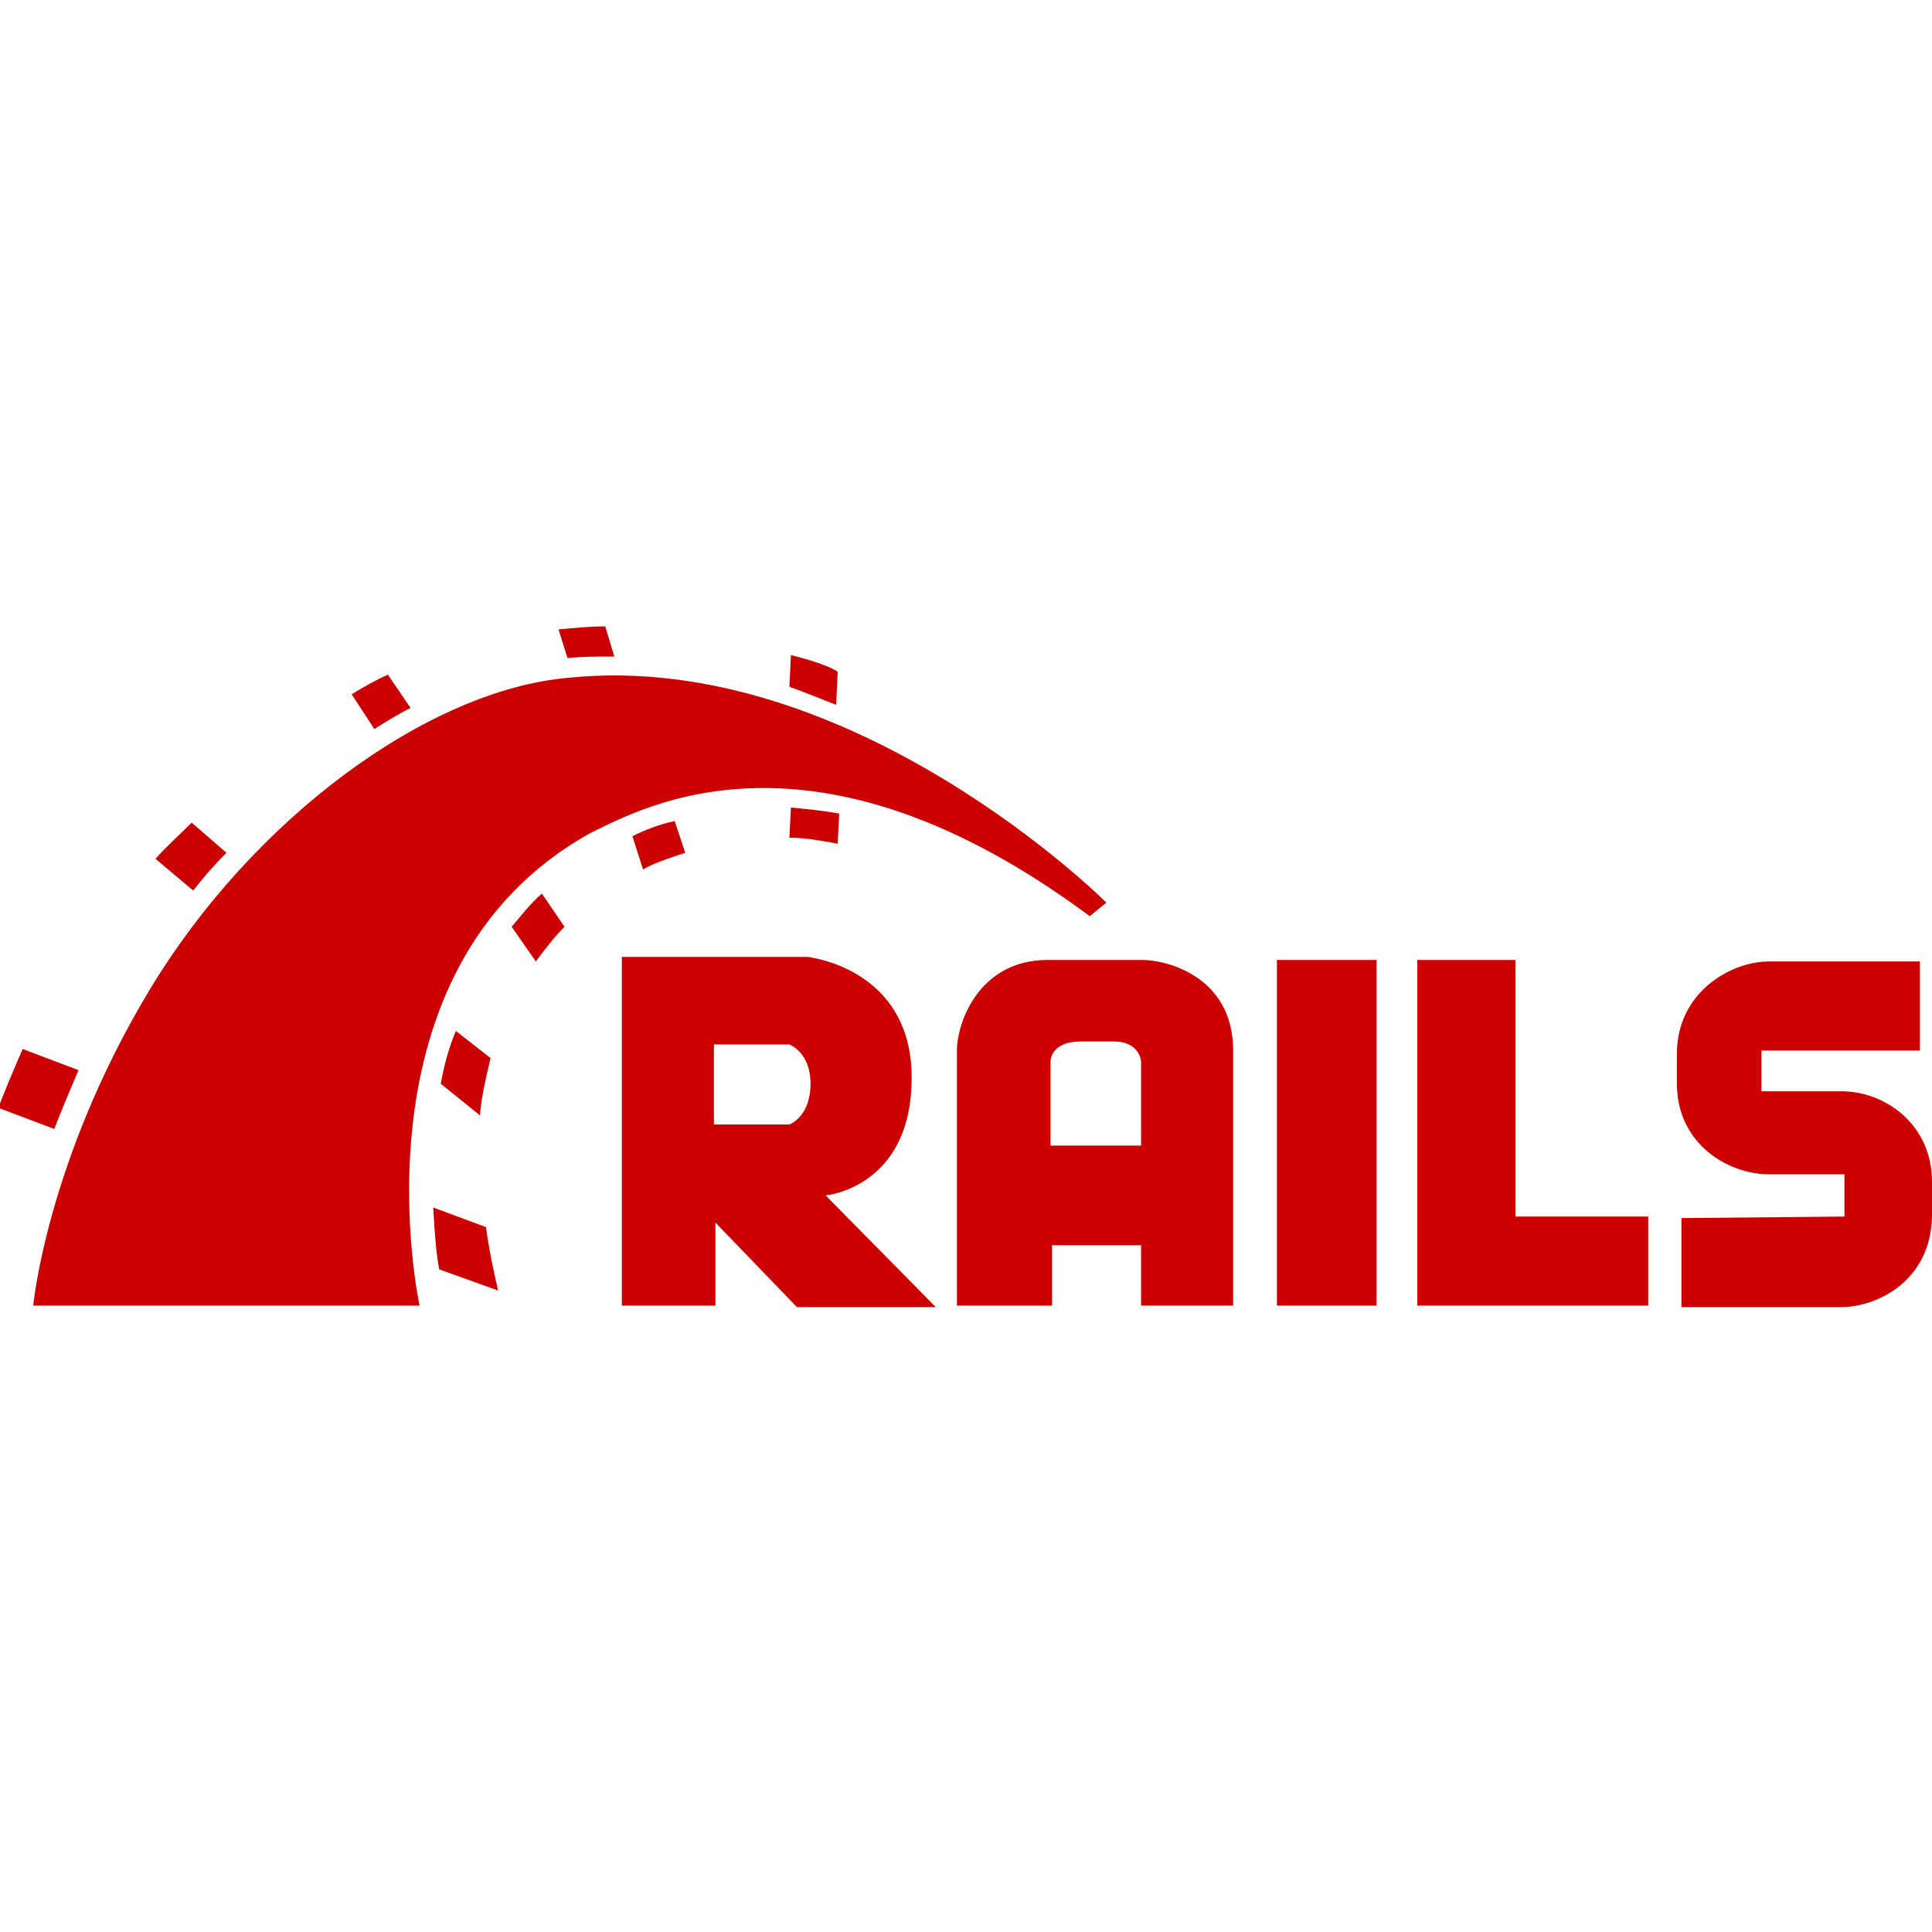
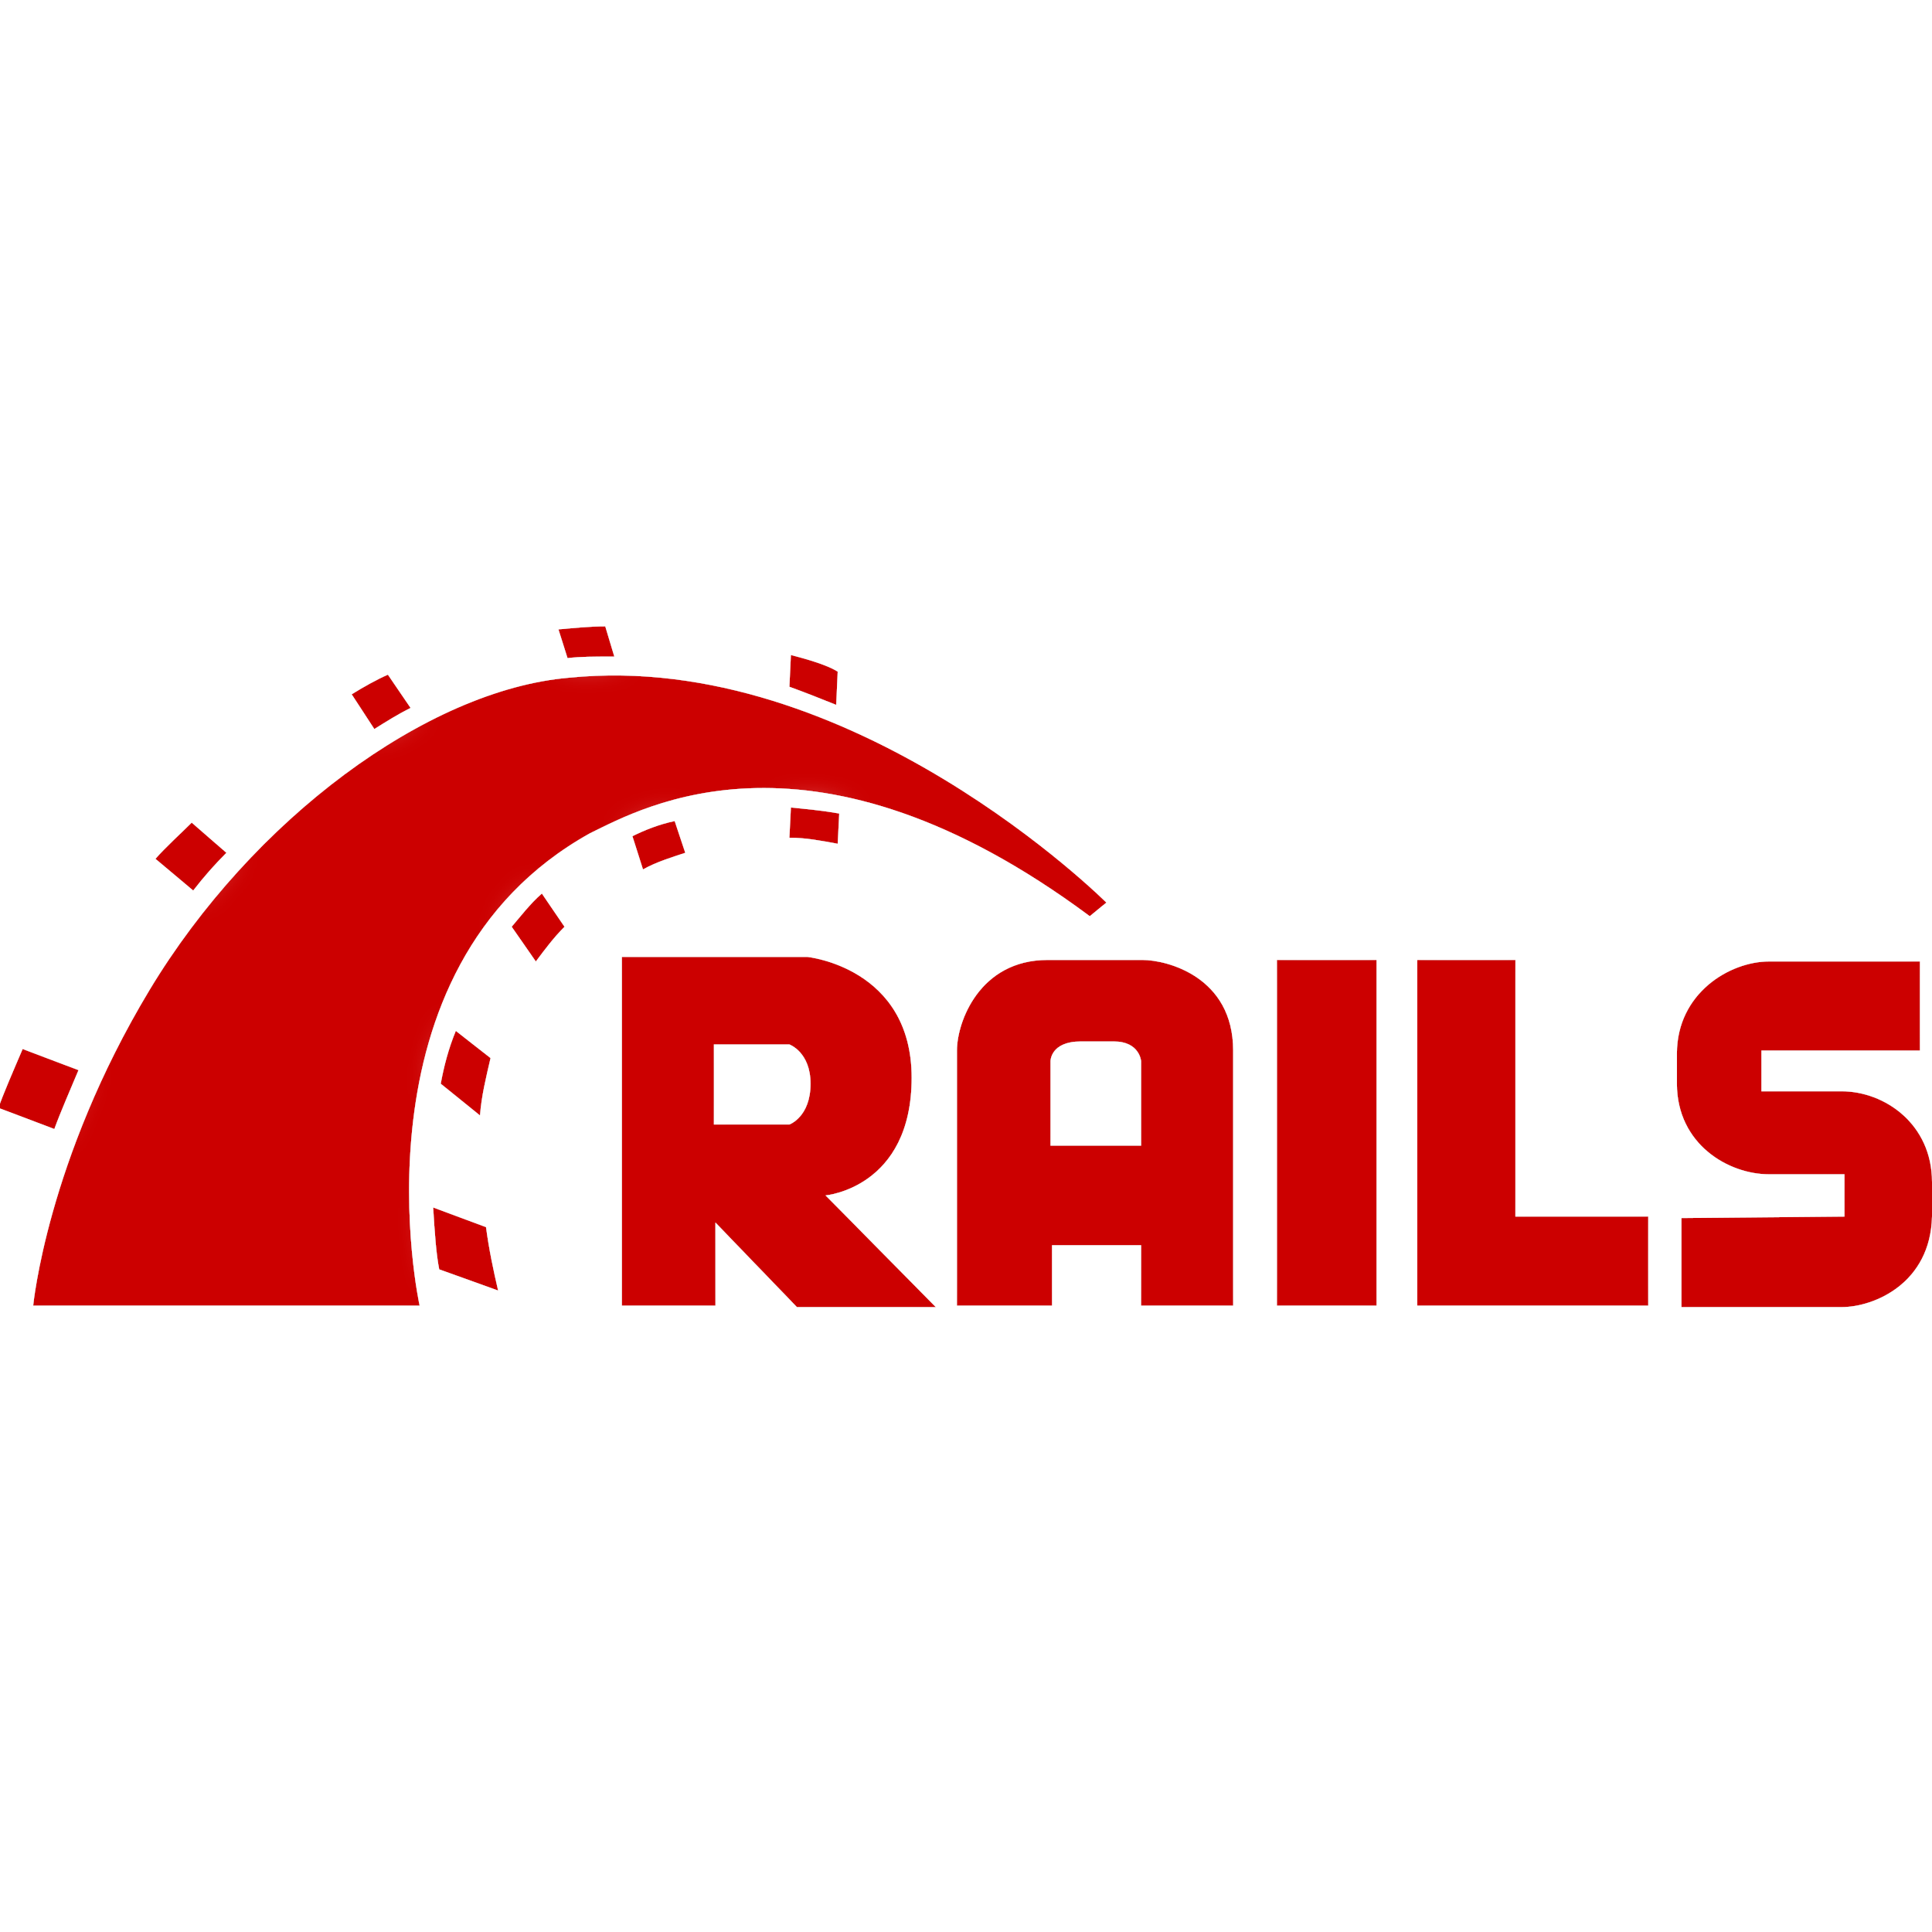
<svg xmlns="http://www.w3.org/2000/svg" viewBox="0 0 128 128">
+   <style>
+     path {
+       filter: drop-shadow(0px 0px 1px #fff);
+     }
+   </style>
  <path fill="#C00" d="M122 72.3h-5.3v-2.7h10.5v-5.9h-10c-2.6 0-6.1 2.1-6.1 6.1v2c0 4 3.4 6 6.1 6h5v2.8l-10.8.1v5.9H122c2.2 0 5.9-1.6 6-6v-2.3c0-3.8-3.1-6-6-6zM60.4 71.4c0-7.3-6.9-8-6.9-8H41.2v23.1h6.2V81l5.4 5.6H62l-7.3-7.4s5.7-.5 5.7-7.8zm-8.1 3.1h-5v-5.3h5s1.4.5 1.4 2.6c0 2.2-1.4 2.7-1.4 2.7zM75.7 63.6h-6.3c-4.5 0-6 4.1-6 6v16.9h6.3v-4h5.9v4h6.1V69.6c0-4.9-4.4-6-6-6zm-.1 12.3h-6v-5.6s0-1.3 2-1.3h2.2c1.7 0 1.8 1.3 1.8 1.3v5.6zM84.6 63.6h6.6v22.9h-6.6zM100.4 63.6h-6.5v22.9h15.3v-5.9h-8.8z" />
  <path fill="#C00" d="M72.2 60.7c.6-.5 1.1-.9 1.1-.9S56.5 43 37.7 44.9c-9.4.8-21 9.4-27.8 20.7-6.8 11.3-7.7 20.9-7.7 20.9h25.6s-4.9-22.3 11.3-31.3c3.5-1.7 14.8-8.1 33.1 5.5zM55.5 44.5c-.3-.2-1.1-.6-3.1-1.1l-.1 2.1c1.1.4 2.1.8 3.1 1.2l.1-2.2z" />
  <path fill="#C00" d="M55.5 55.9l.1-2c-1.1-.2-2.2-.3-3.2-.4l-.1 2c1.1 0 2.1.2 3.2.4zM40.4 43.5h.3l-.6-2c-1 0-2 .1-3.1.2l.6 1.9c.9-.1 1.8-.1 2.8-.1zM42.6 57.6c.9-.5 1.9-.8 2.8-1.1l-.7-2.1c-1 .2-2 .6-2.8 1l.7 2.2zM27.2 46.9l-1.5-2.2c-.7.3-1.6.8-2.4 1.3l1.5 2.3c.8-.5 1.6-1 2.4-1.4zM33.9 61.4l1.6 2.3c.6-.8 1.2-1.6 1.9-2.3l-1.5-2.2c-.8.7-1.4 1.5-2 2.2zM30.2 68.3c-.5 1.2-.8 2.4-1 3.5l2.6 2.1c.1-1.3.4-2.5.7-3.8l-2.3-1.8zM15 56.5l-2.3-2c-.8.8-1.7 1.6-2.4 2.4l2.5 2.1c.7-.9 1.4-1.7 2.2-2.5zM5.2 70.9l-3.7-1.4c-.6 1.4-1.3 3-1.6 3.9l3.7 1.4c.4-1.1 1.1-2.7 1.6-3.9zM28.7 80c.1 1.7.2 3.1.4 4.1l3.9 1.4c-.3-1.3-.6-2.7-.8-4.2L28.7 80z" />
</svg>
